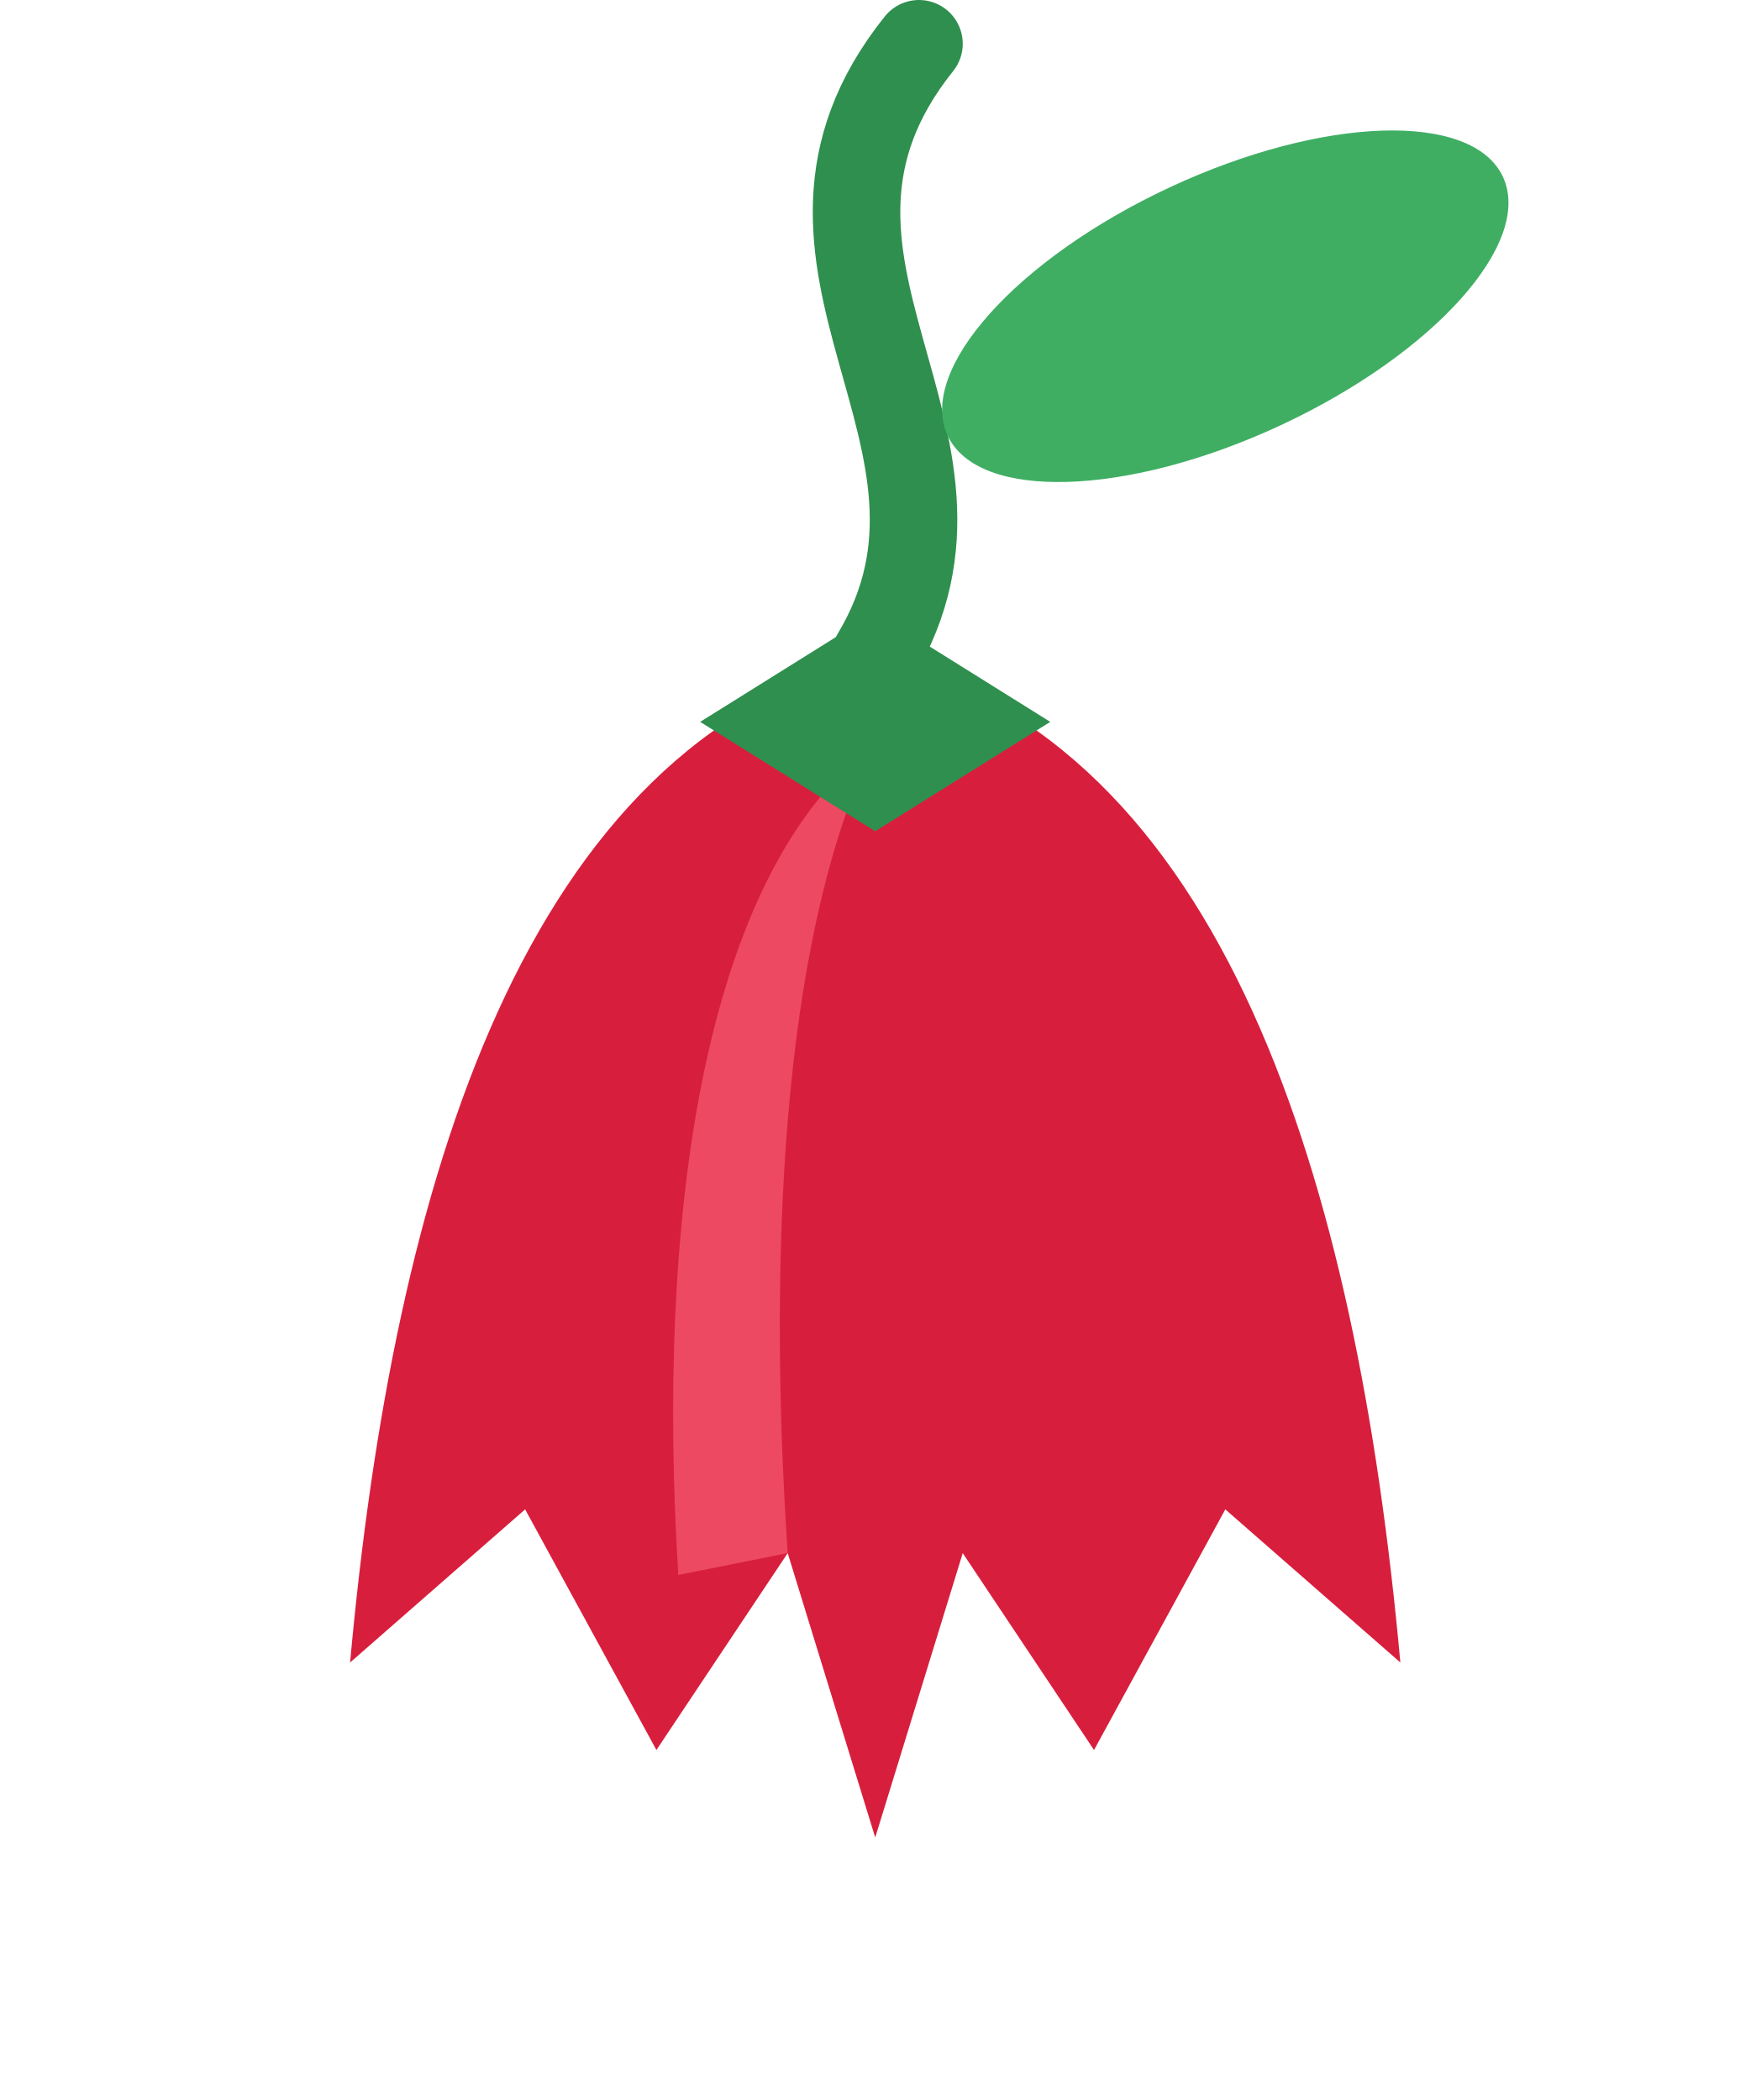
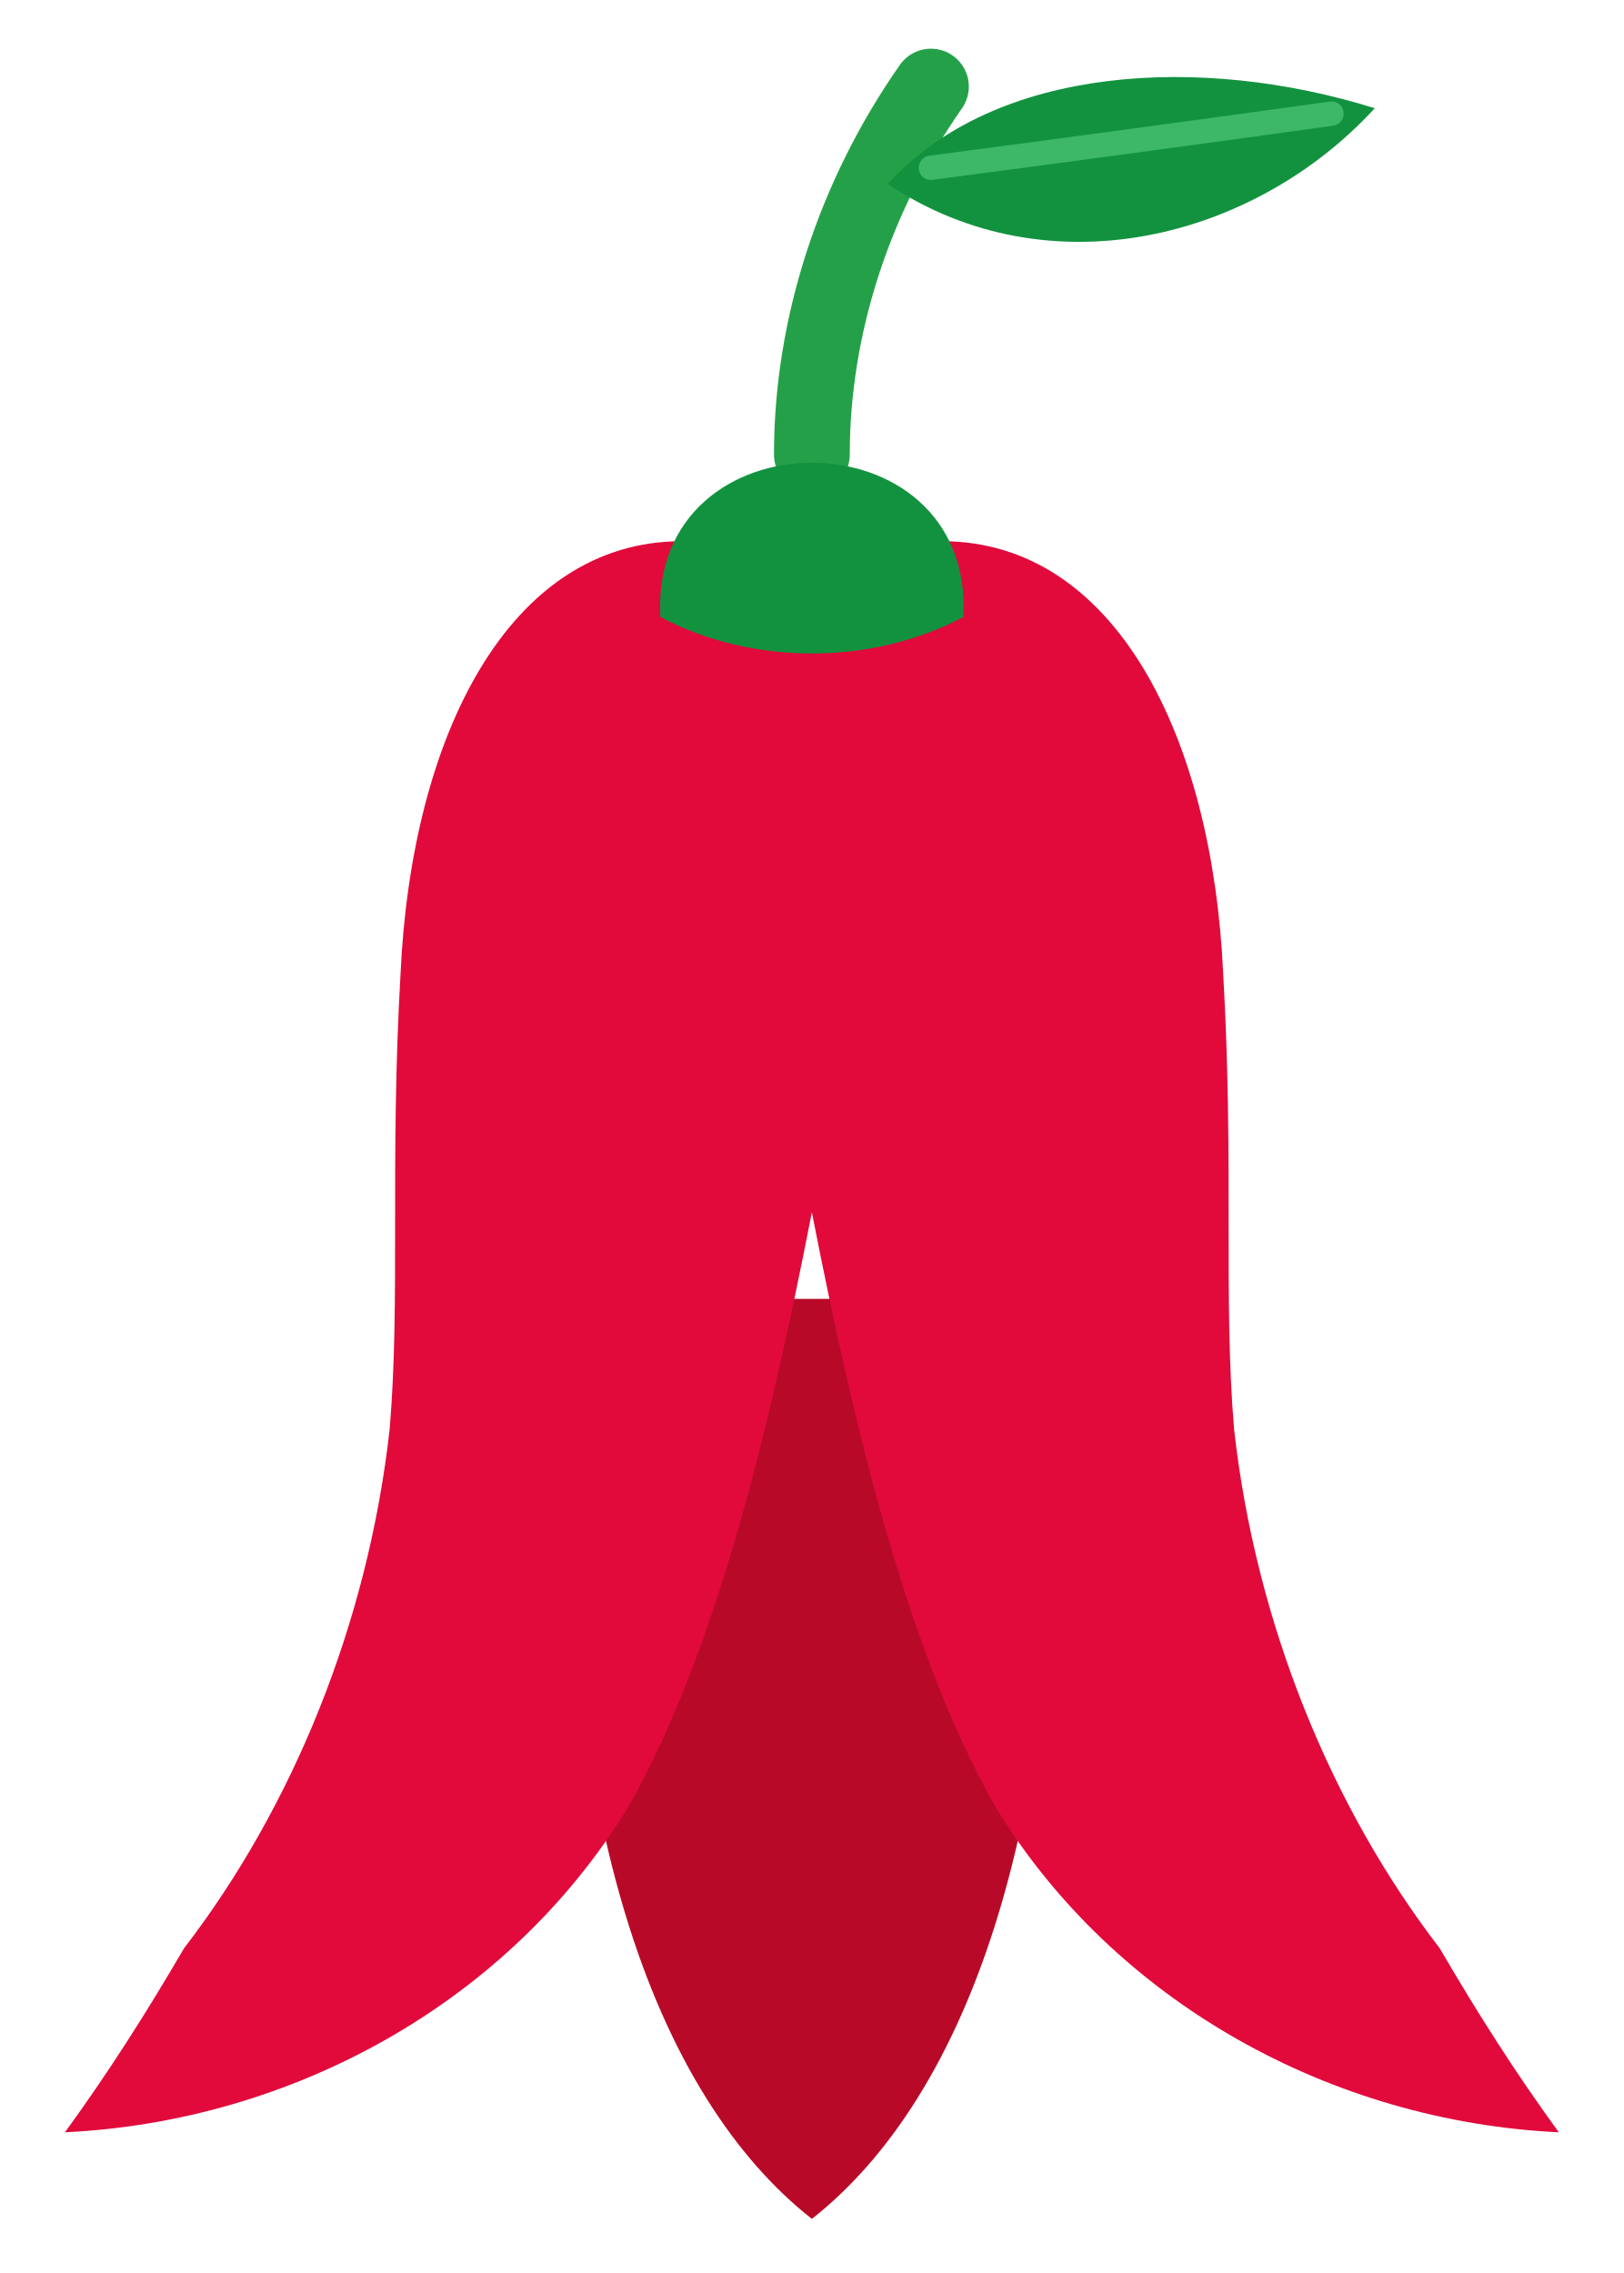
- <svg xmlns="http://www.w3.org/2000/svg" viewBox="0 0 40 48" role="img" aria-label="Copihue">
-   <path d="M21 1 C17 6 23 10 20 15" fill="none" stroke="#2f8f4e" stroke-width="2" stroke-linecap="round" />
-   <ellipse cx="28" cy="7" rx="7" ry="3" transform="rotate(-25 28 7)" fill="#3fae63" />
-   <path d="M20 15 C12 17 9 27 8 38 L12 34.5 L15 40 L18 35.5 L20 42 L22 35.5 L25 40 L28 34.5 L32 38 C31 27 28 17 20 15 Z" fill="#d81e3d" />
-   <path d="M20 17 C16 20 15 28 15.5 36 L18 35.5 C17.5 28 18 21 20 17 Z" fill="#ff6b80" opacity=".55" />
-   <path d="M16 16.5 L20 14 L24 16.5 L20 19 Z" fill="#2f8f4e" />
+ <svg xmlns="http://www.w3.org/2000/svg" viewBox="0 -5 30 42" role="img" aria-label="Copihue">
+   <path d="M15 3.4C15 1 15.8 -1.4 17.2 -3.4" stroke="#24A148" stroke-width="1.4" stroke-linecap="round" fill="none" />
+   <path d="M16.4 -1.6C18.4 -3.8 22.2 -4 25.4 -3C23.2 -0.6 19.4 0.4 16.4 -1.6Z" fill="#12923F" />
+   <path d="M17.2 -1.9Q21 -2.4 24.6 -2.9" stroke="#3CB868" stroke-width=".45" fill="none" stroke-linecap="round" />
+   <path d="M10.6 19C10 28.6 12.2 33.8 15 36C17.8 33.8 20 28.6 19.4 19Z" fill="#B80A28" />
+   <path d="M12.6 5L17.4 5C20.6 5 22.4 8.6 22.6 13C22.8 16.5 22.6 19 22.8 21.4C23.2 25 24.6 28.4 26.6 31C27.3 32.2 28 33.3 28.8 34.4C24.6 34.2 20.6 32 18.4 28.4C16.8 25.6 15.8 21.5 15 17.4C14.2 21.5 13.2 25.6 11.6 28.4C9.4 32 5.4 34.2 1.2 34.4C2 33.3 2.7 32.2 3.4 31C5.4 28.4 6.8 25 7.2 21.4C7.4 19 7.2 16.5 7.4 13C7.6 8.6 9.4 5 12.6 5Z" fill="#E10A3B" />
+   <path d="M12.2 6.4C12 2.6 18 2.6 17.8 6.4C16.1 7.3 13.9 7.3 12.2 6.4Z" fill="#12923F" />
</svg>
